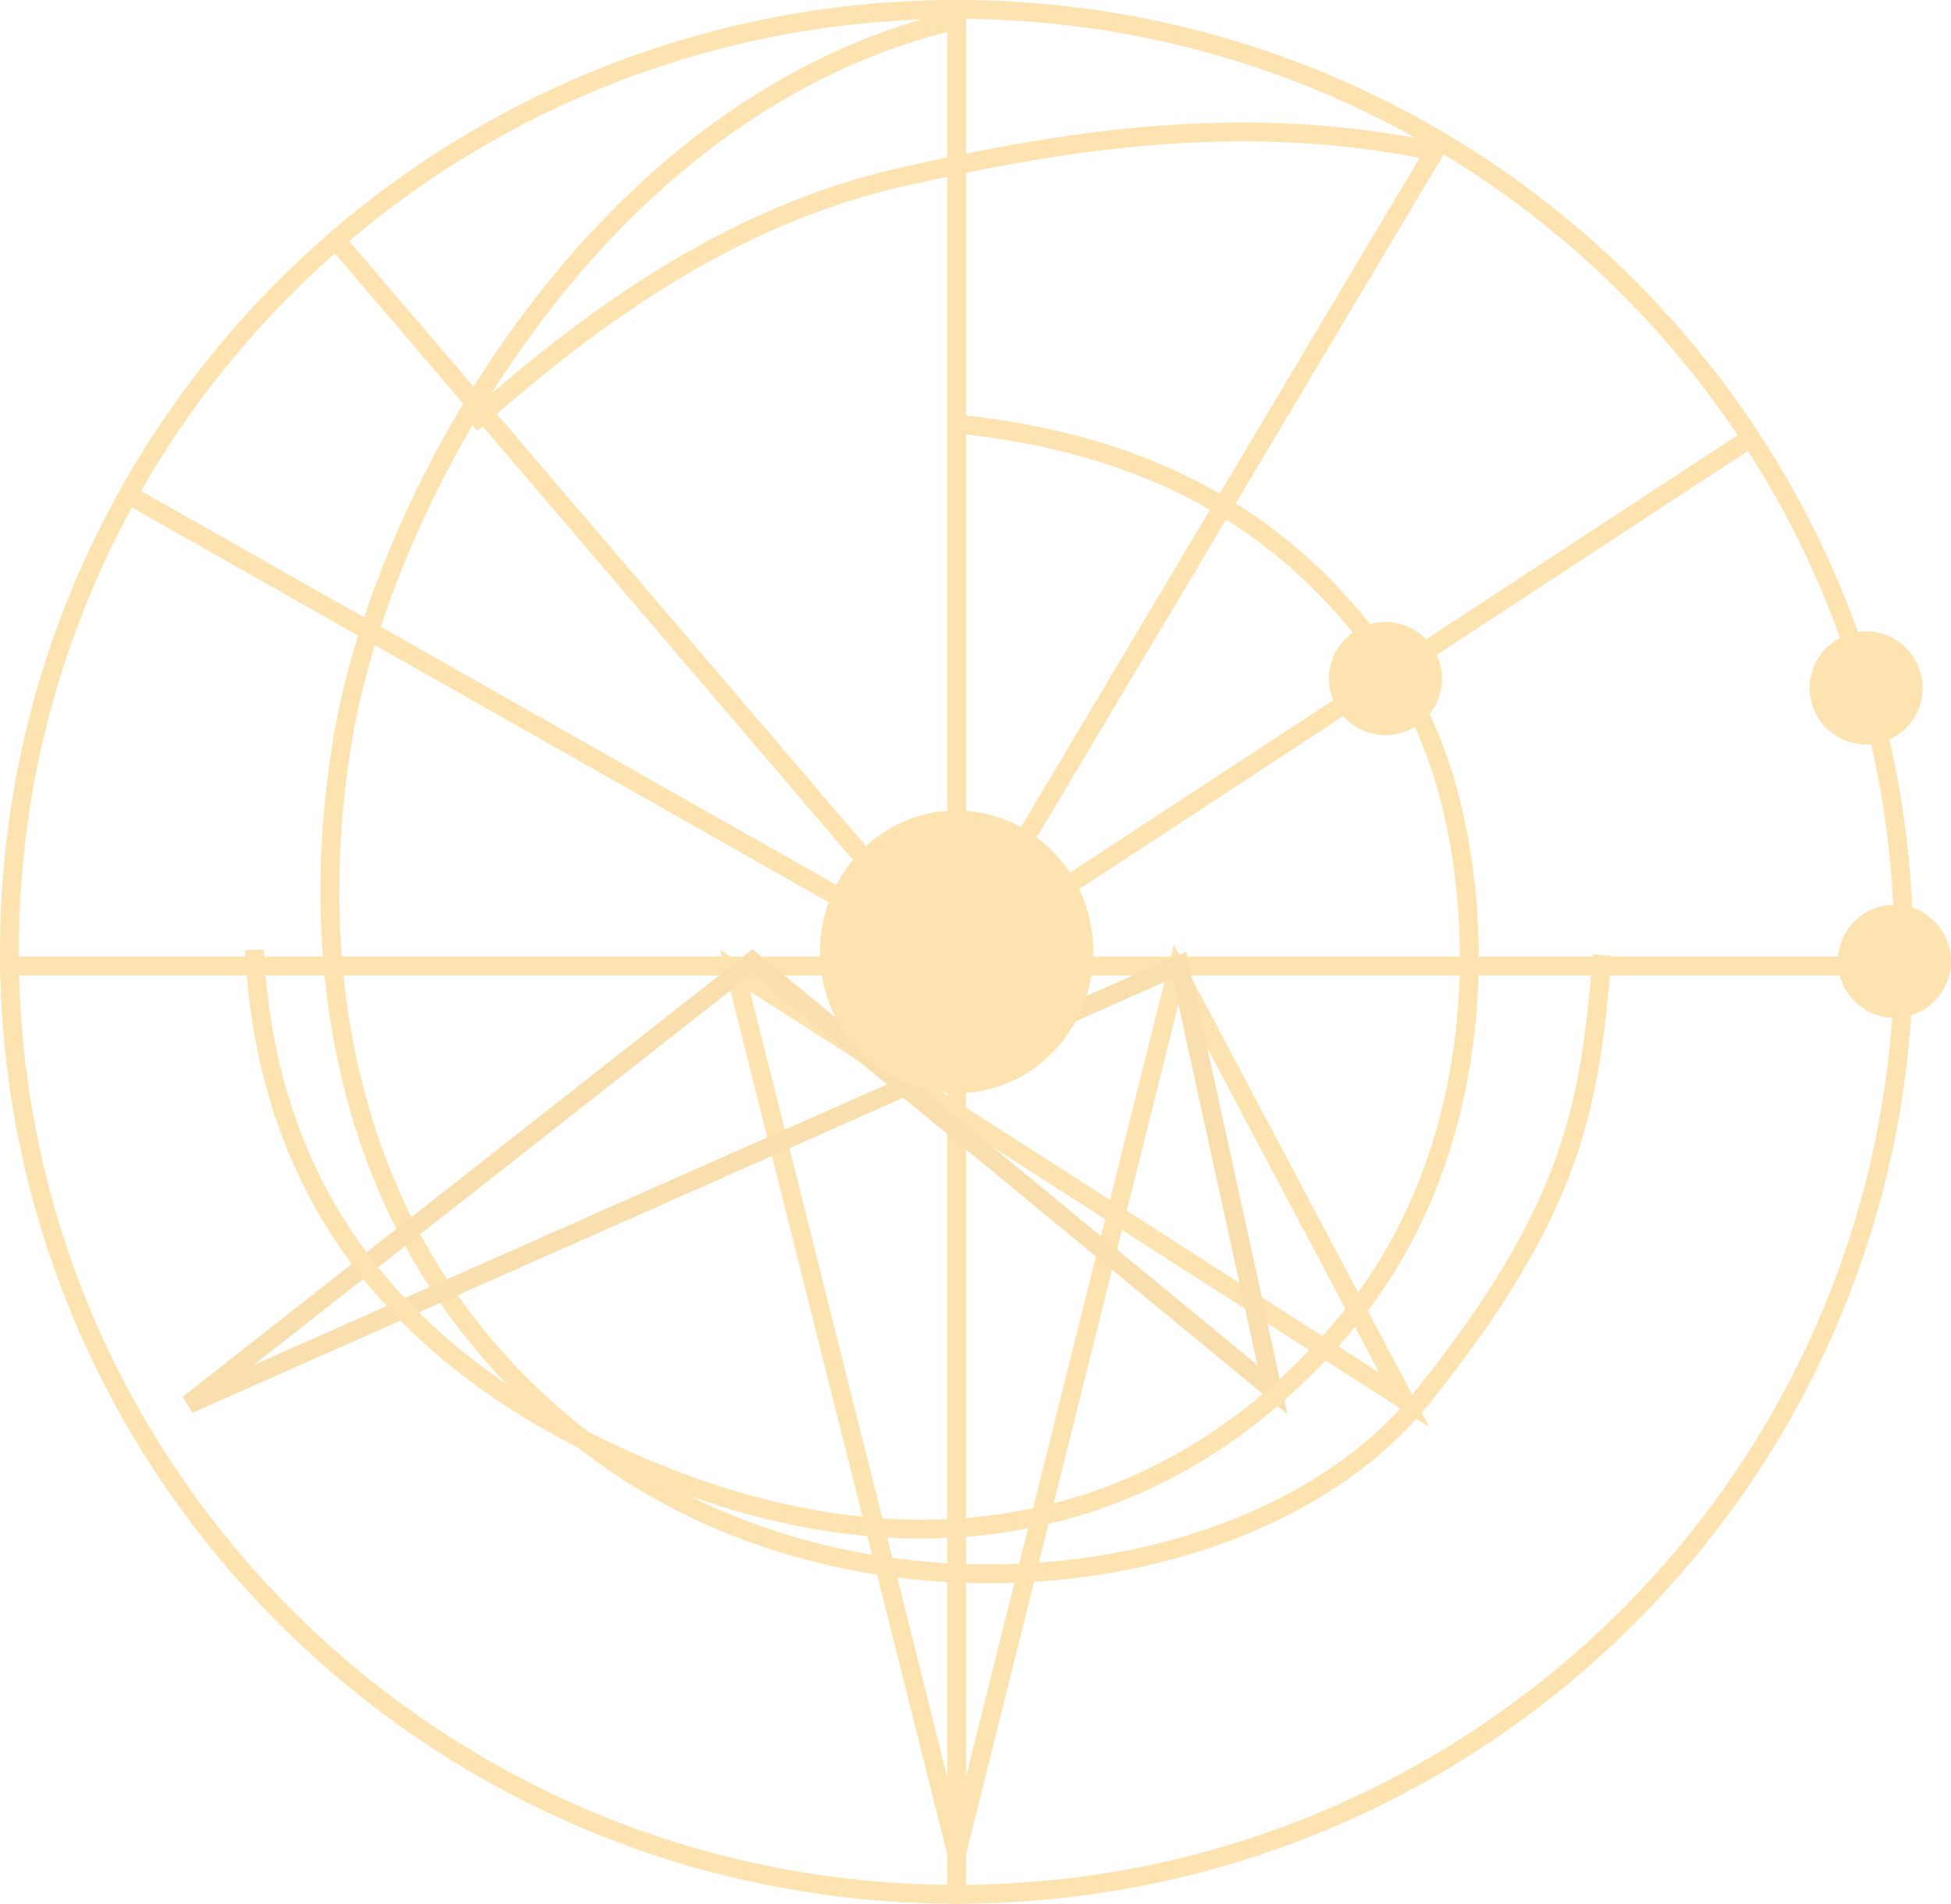
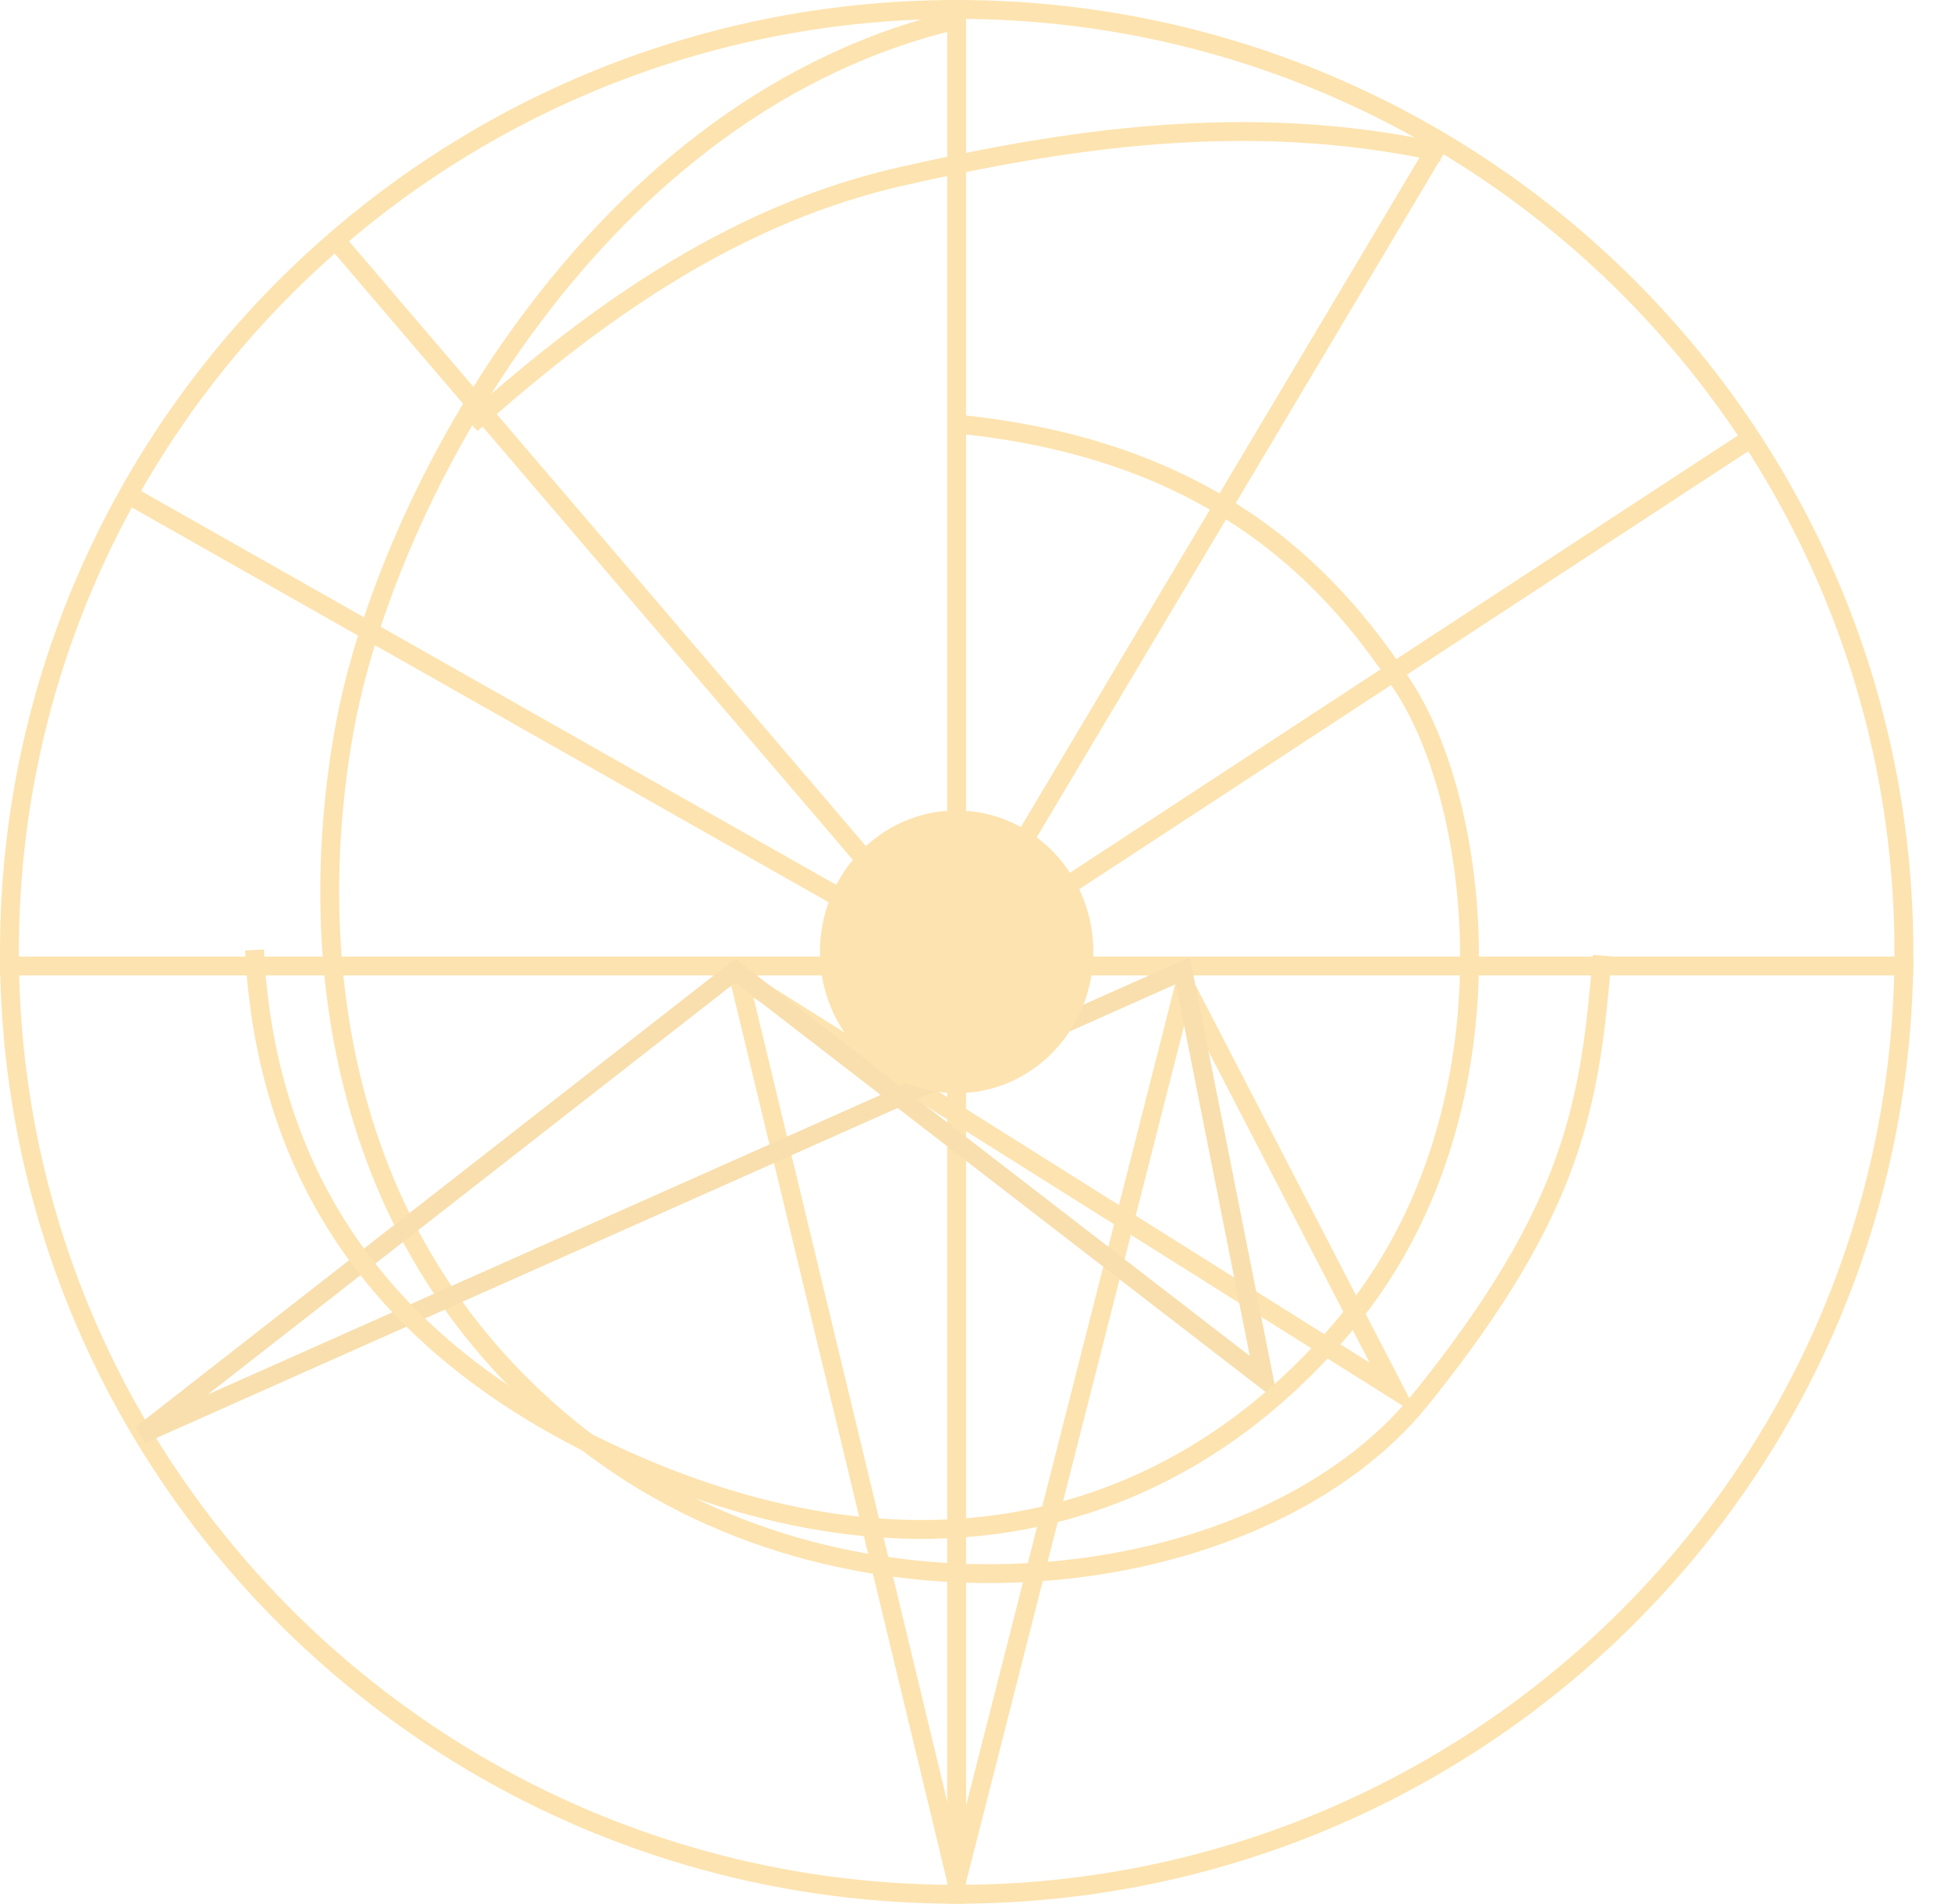
- <svg xmlns="http://www.w3.org/2000/svg" width="207px" height="202px" viewBox="0 0 207 202" version="1.1">
-   <g id="Page-1" stroke="none" stroke-width="1" fill="none" fill-rule="evenodd">
-     <g id="Artboard-Copy-80" transform="translate(-21, -876)" stroke-width="2">
-       <g id="Group-11" transform="translate(21, 876)">
-         <g id="Group-8">
-           <ellipse id="Oval-Copy-34" stroke="#FDE3AF" cx="101.5" cy="101" rx="100.5" ry="100" />
-           <line x1="0" y1="102.5" x2="203" y2="102.5" id="Path-25-Copy-2" stroke="#FDE3AF" />
-           <line x1="101.5" y1="202" x2="101.5" y2="0" id="Path-25-Copy-3" stroke="#FDE3AF" />
-           <path d="M102.016,2 C63.396,10.695 40.897,52.839 36.507,77.612 C32.118,102.384 36.146,134.613 64.372,154.627 C92.598,174.641 134.377,168.796 150.804,148.388 C167.231,127.98 168.689,116.933 170,101.352" id="Path-26-Copy" stroke="#FDE3AF" />
-           <path d="M153,16.239 C132.196,11.622 112.49,14.988 95.742,18.768 C78.994,22.548 64.365,32.111 50,45" id="Path-29-Copy" stroke="#FDE3AF" />
-           <polygon id="Path-30-Copy" stroke="#FDE3AF" points="78 103 101.5 196.634 124.878 103 149 148.541" />
-           <polygon id="Path-31-Copy" stroke="#F8DFAD" points="20 149 125.141 102.396 135 147.452 79.834 102" />
-           <ellipse id="Oval-Copy-35" stroke="#FDE3AF" fill="#FDE3AF" cx="101.5" cy="101" rx="13.5" ry="14" />
-           <polyline id="Path-70" stroke="#FDE3AF" points="185 46.957 101 102 152.834 15" />
-           <polyline id="Path-71" stroke="#FDE3AF" points="35.236 25 101 102 14 52.699" />
-           <circle id="Oval-Copy-37" stroke="#FDE3AF" fill="#FDE3AF" cx="198" cy="73" r="5" />
-           <circle id="Oval-Copy-57" stroke="#FDE3AF" fill="#FDE3AF" cx="147" cy="72" r="5" />
-           <circle id="Oval-Copy-56" stroke="#FDE3AF" fill="#FDE3AF" cx="201" cy="102" r="5" />
-         </g>
-         <path d="M101.589,45 C127.61,47.644 140.628,60 149,73 C157.372,86 160.952,118.433 143,140.165 C125.048,161.897 96.913,170.11 62.83,153.25 C40.108,142.01 28.164,124.525 27,100.795" id="Path-27-Copy" stroke="#FDE3AF" />
-       </g>
+ <svg xmlns="http://www.w3.org/2000/svg" version="1.1" id="Layer_1" x="0px" y="0px" viewBox="0 0 207 202" style="enable-background:new 0 0 207 202;" xml:space="preserve">
+   <style type="text/css">
+ 	.st0{fill:none;stroke:#FDE3AF;stroke-width:2;}
+ 	.st1{fill:none;stroke:#F8DFAD;stroke-width:2;}
+ 	.st2{fill-rule:evenodd;clip-rule:evenodd;fill:#FDE3AF;stroke:#FDE3AF;stroke-width:2;}
+ </style>
+   <g id="Group-11" transform="translate(21, 876)">
+     <g id="Group-8">
+       <ellipse id="Oval-Copy-34" class="st0" cx="80.5" cy="-775" rx="100.5" ry="100" />
+       <line id="Path-25-Copy-2" class="st0" x1="-21" y1="-773.5" x2="182" y2="-773.5" />
+       <line id="Path-25-Copy-3" class="st0" x1="80.5" y1="-674" x2="80.5" y2="-876" />
+       <path id="Path-26-Copy" class="st0" d="M81-874c-38.6,8.7-61.1,50.8-65.5,75.6c-4.4,24.8-0.4,57,27.9,77c28.2,20,70,14.2,86.4-6.2    s17.9-31.5,19.2-47" />
+       <path id="Path-29-Copy" class="st0" d="M132-859.8c-20.8-4.6-40.5-1.3-57.3,2.5S43.4-843.9,29-831" />
+       <polygon id="Path-30-Copy" class="st0" points="57.4,-772.3 80.5,-676.4 104.7,-771.5 126.9,-728.6   " />
+       <polygon id="Path-31-Copy" class="st1" points="-6,-723.8 104.5,-773 113.1,-729.7 57,-773   " />
+       <ellipse id="Oval-Copy-35" class="st2" cx="80.5" cy="-775" rx="13.5" ry="14" />
+       <polyline id="Path-70" class="st0" points="164,-829 80,-774 131.8,-861   " />
+       <polyline id="Path-71" class="st0" points="14.2,-851 80,-774 -7,-823.3   " />
    </g>
+     <path id="Path-27-Copy" class="st0" d="M80.6-831c26,2.6,39,15,47.4,28s12,45.4-6,67.2s-46.1,29.9-80.2,13.1   C19.1-734,7.2-751.5,6-775.2" />
  </g>
</svg>
